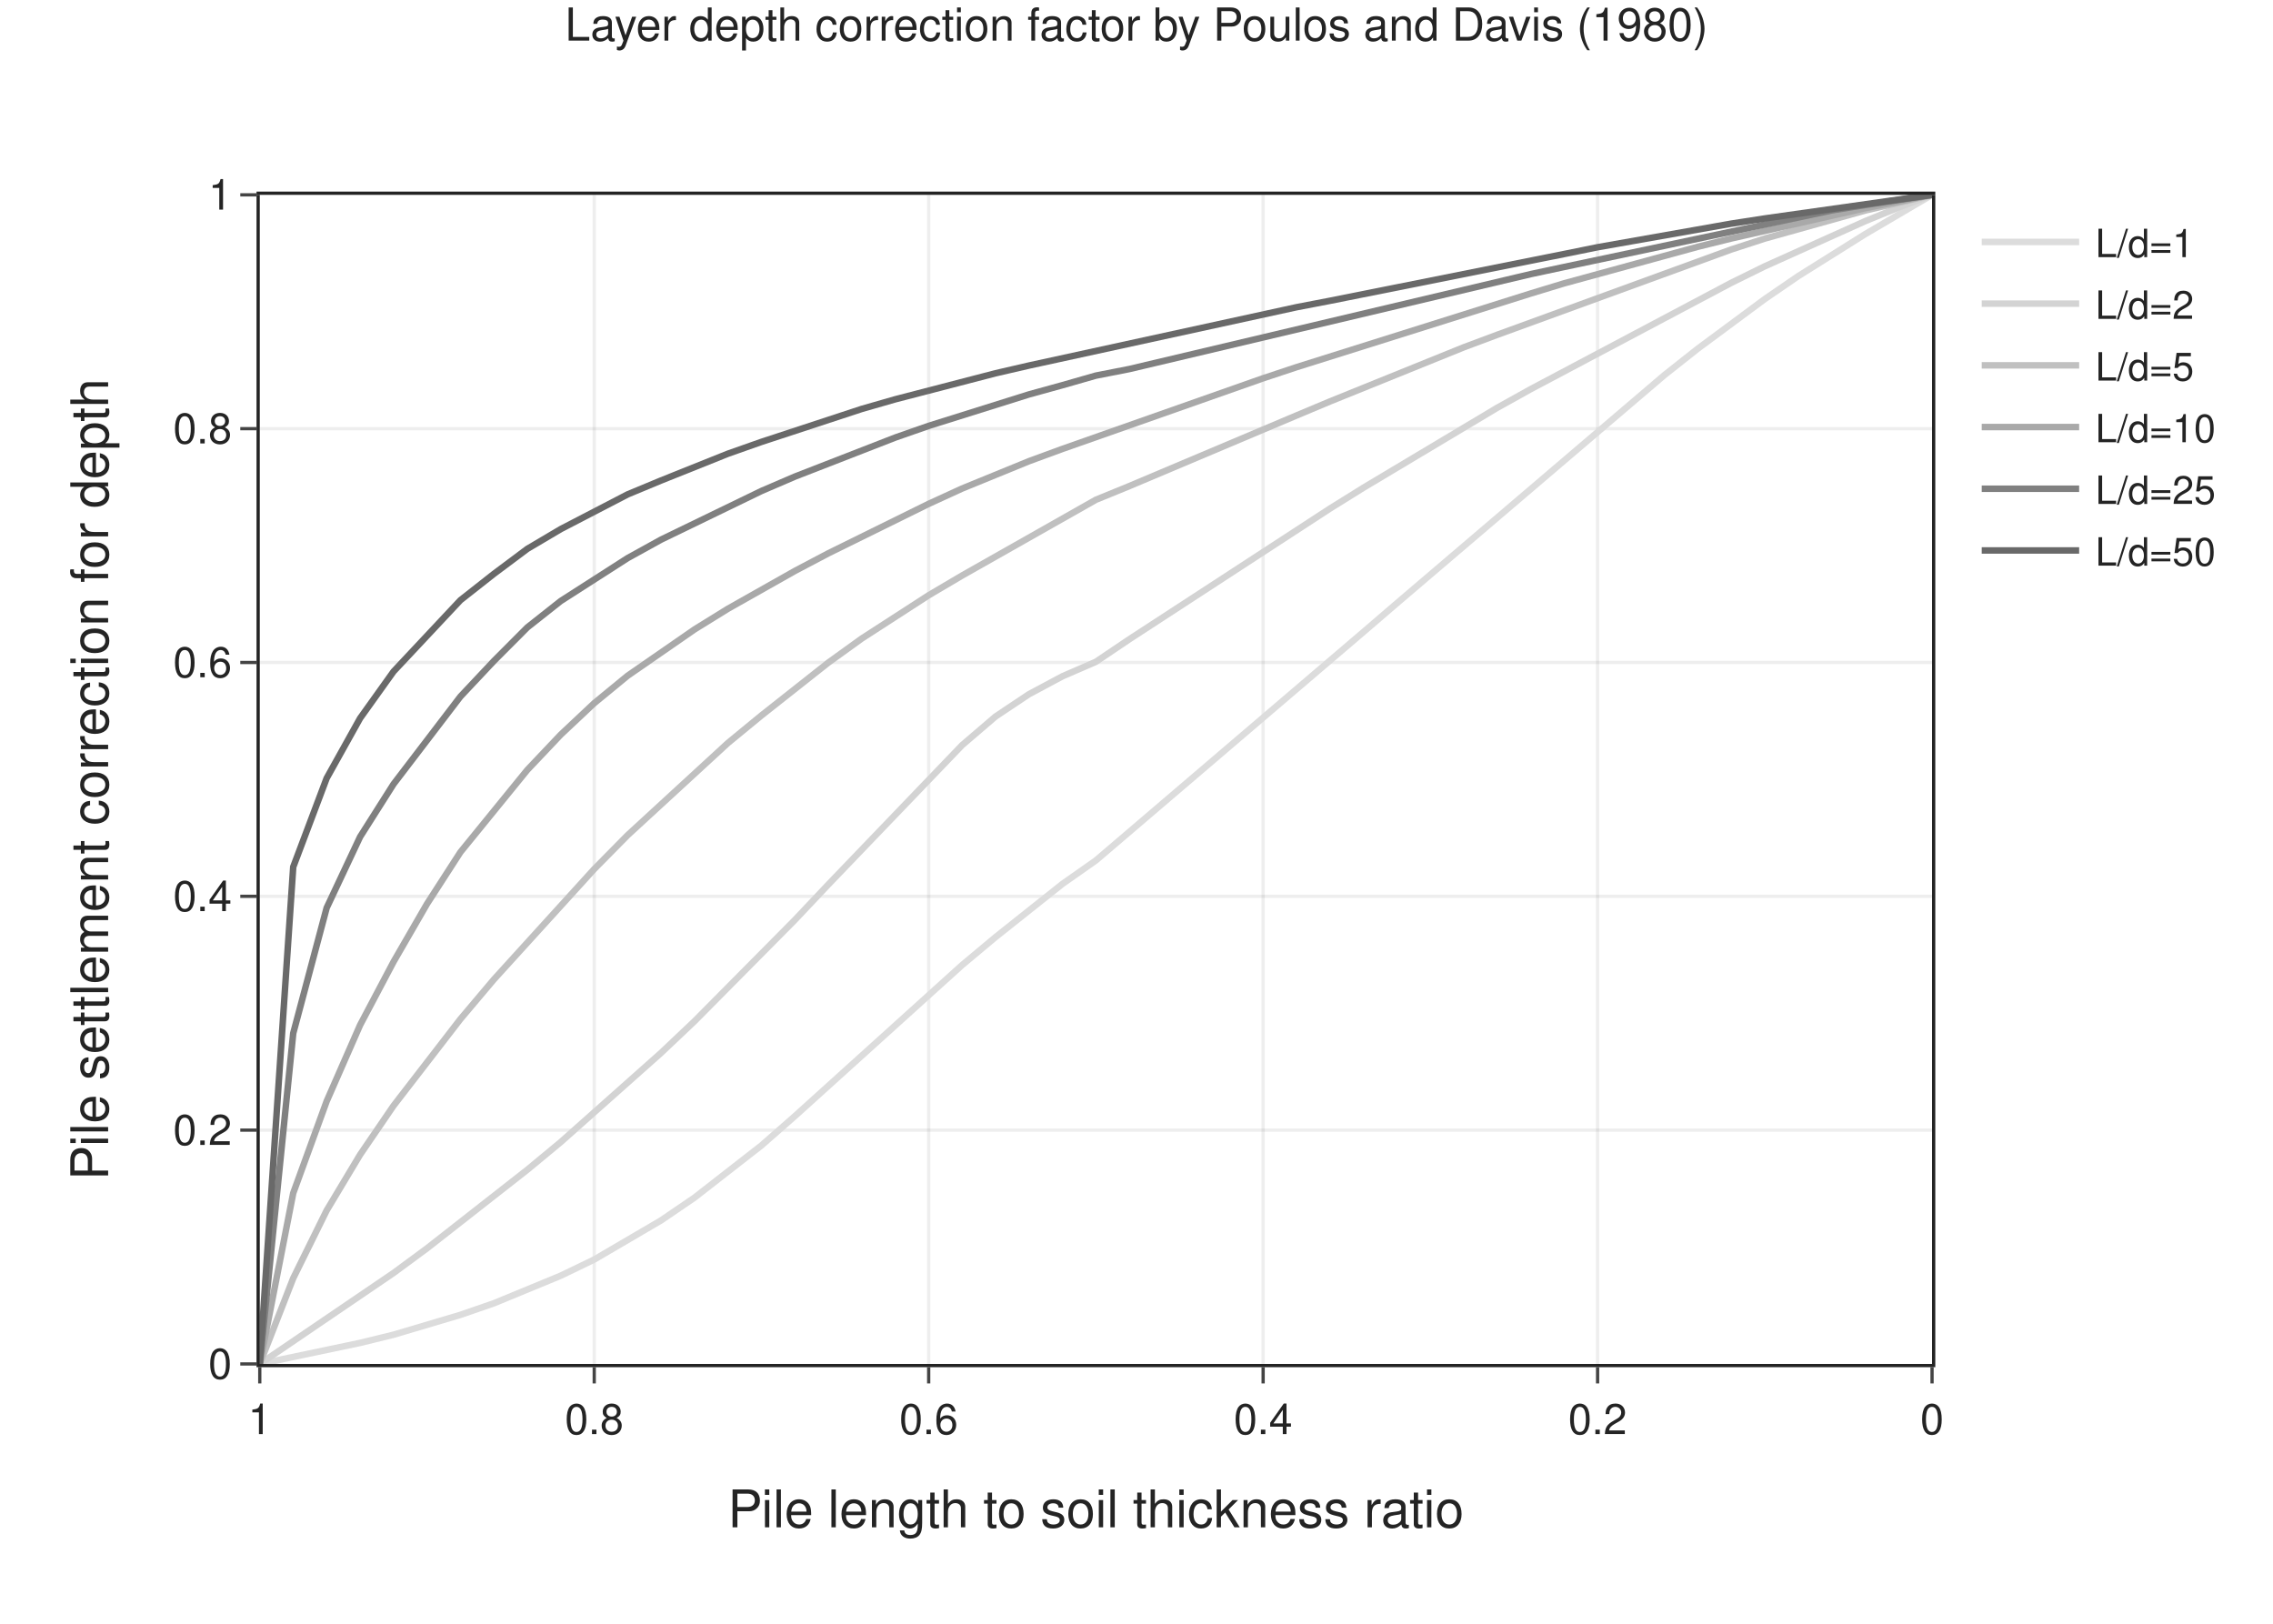
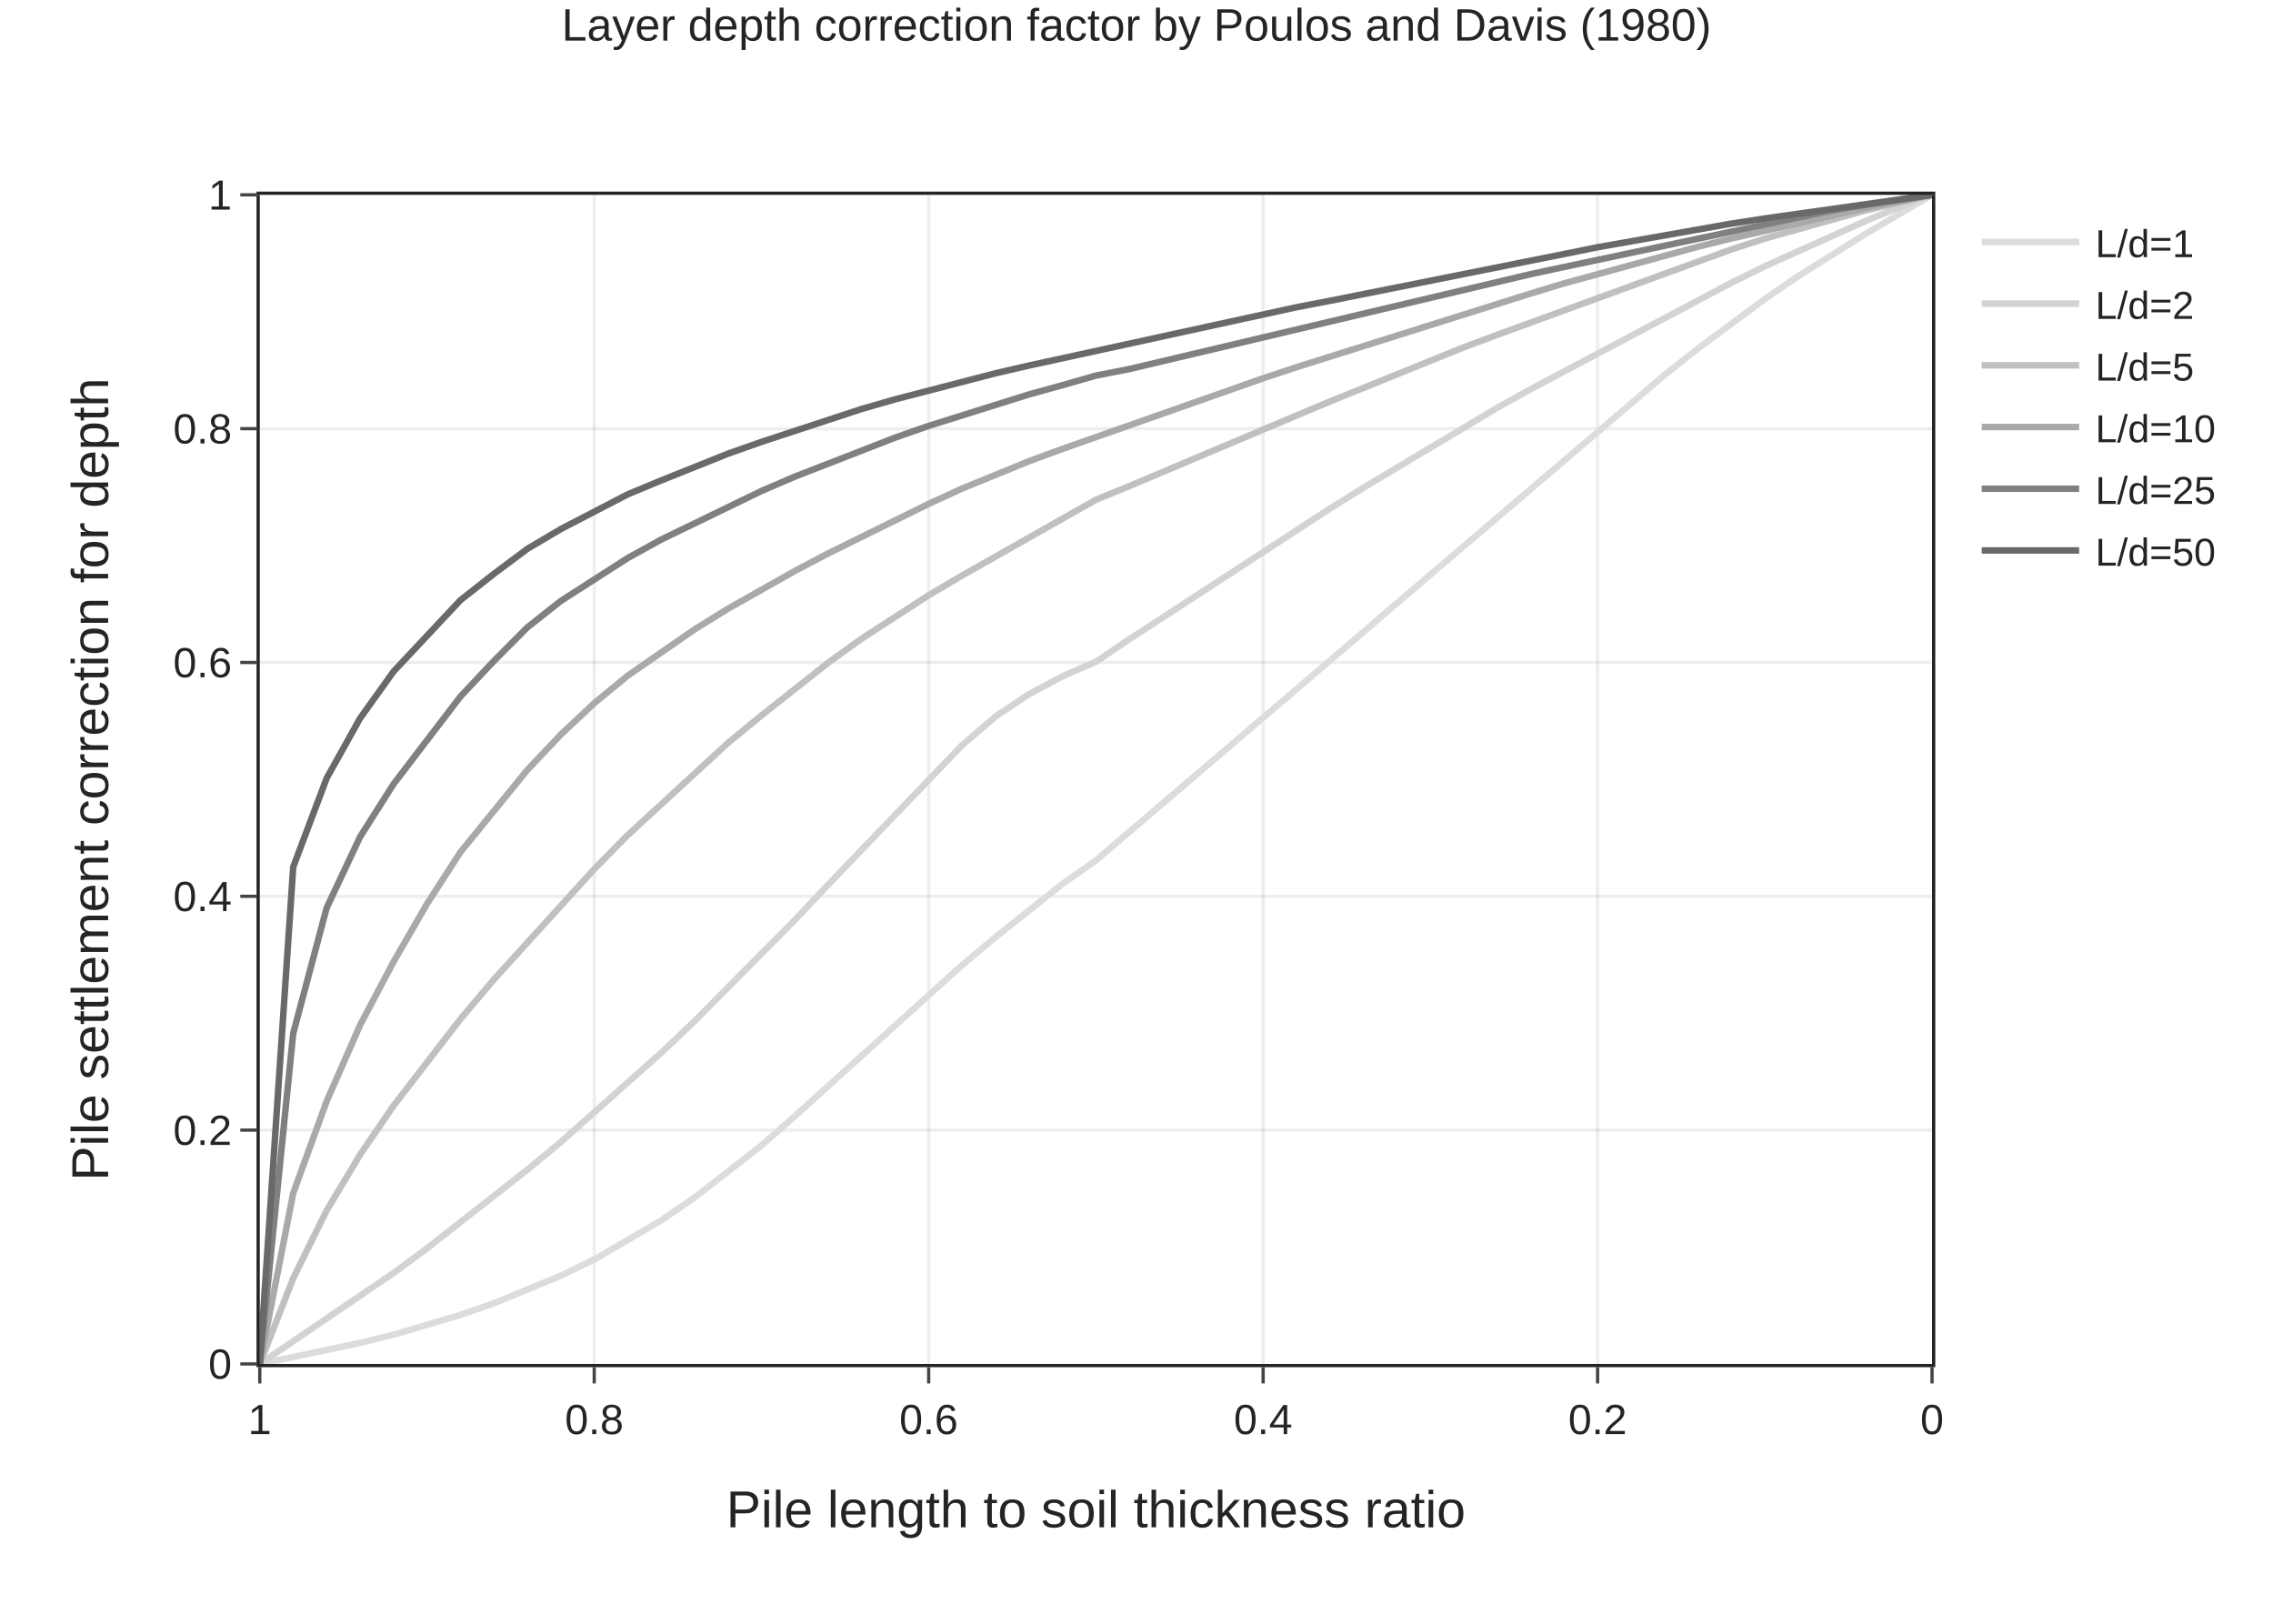
<svg xmlns="http://www.w3.org/2000/svg" class="main-svg" width="700" height="500" style="" viewBox="0 0 700 500">
  <rect x="0" y="0" width="700" height="500" style="fill: rgb(255, 255, 255); fill-opacity: 1;" />
-   <defs id="defs-253768">
+   <defs id="defs-4faf67">
    <g class="clips">
-       <clipPath id="clip253768xyplot" class="plotclip">
+       <clipPath id="clip4faf67xyplot" class="plotclip">
        <rect width="515" height="360" />
      </clipPath>
-       <clipPath class="axesclip" id="clip253768x">
+       <clipPath class="axesclip" id="clip4faf67x">
        <rect x="80" y="0" width="515" height="500" />
      </clipPath>
-       <clipPath class="axesclip" id="clip253768y">
+       <clipPath class="axesclip" id="clip4faf67y">
        <rect x="0" y="60" width="700" height="360" />
      </clipPath>
-       <clipPath class="axesclip" id="clip253768xy">
+       <clipPath class="axesclip" id="clip4faf67xy">
        <rect x="80" y="60" width="515" height="360" />
      </clipPath>
    </g>
    <g class="gradients" />
    <g class="patterns" />
  </defs>
  <g class="bglayer" />
  <g class="layer-below">
    <g class="imagelayer" />
    <g class="shapelayer" />
  </g>
  <g class="cartesianlayer">
    <g class="subplot xy">
      <g class="layer-subplot">
        <g class="shapelayer" />
        <g class="imagelayer" />
      </g>
      <g class="minor-gridlayer">
        <g class="x" />
        <g class="y" />
      </g>
      <g class="gridlayer">
        <g class="x">
          <path class="xgrid crisp" transform="translate(183,0)" d="M0,60v360" style="stroke: rgb(0, 0, 0); stroke-opacity: 0.07; stroke-width: 1px;" />
          <path class="xgrid crisp" transform="translate(286,0)" d="M0,60v360" style="stroke: rgb(0, 0, 0); stroke-opacity: 0.07; stroke-width: 1px;" />
          <path class="xgrid crisp" transform="translate(389,0)" d="M0,60v360" style="stroke: rgb(0, 0, 0); stroke-opacity: 0.07; stroke-width: 1px;" />
          <path class="xgrid crisp" transform="translate(492,0)" d="M0,60v360" style="stroke: rgb(0, 0, 0); stroke-opacity: 0.07; stroke-width: 1px;" />
        </g>
        <g class="y">
          <path class="ygrid crisp" transform="translate(0,348)" d="M80,0h515" style="stroke: rgb(0, 0, 0); stroke-opacity: 0.07; stroke-width: 1px;" />
          <path class="ygrid crisp" transform="translate(0,276)" d="M80,0h515" style="stroke: rgb(0, 0, 0); stroke-opacity: 0.07; stroke-width: 1px;" />
          <path class="ygrid crisp" transform="translate(0,204)" d="M80,0h515" style="stroke: rgb(0, 0, 0); stroke-opacity: 0.07; stroke-width: 1px;" />
          <path class="ygrid crisp" transform="translate(0,132)" d="M80,0h515" style="stroke: rgb(0, 0, 0); stroke-opacity: 0.07; stroke-width: 1px;" />
        </g>
      </g>
      <g class="zerolinelayer" />
      <g class="layer-between">
        <g class="shapelayer" />
        <g class="imagelayer" />
      </g>
      <path class="xlines-below" />
      <path class="ylines-below" />
      <g class="overlines-below" />
      <g class="xaxislayer-below" />
      <g class="yaxislayer-below" />
      <g class="overaxes-below" />
      <g class="overplot">
-         <g class="xy" transform="translate(80,60)" clip-path="url(#clip253768xyplot)">
+         <g class="xy" transform="translate(80,60)" clip-path="url(#clip4faf67xyplot)">
          <g class="scatterlayer mlayer">
-             <g class="trace scatter trace6b3bef" style="stroke-miterlimit: 2; opacity: 1;">
+             <g class="trace scatter trace4910a6" style="stroke-miterlimit: 2; opacity: 1;">
              <g class="fills" />
              <g class="errorbars" />
              <g class="lines">
                <path class="js-line" d="M0,360L30.9,353.52L41.2,351L61.8,344.88L72.1,341.32L92.7,332.82L103,327.85L123.6,315.79L133.9,308.77L154.5,292.72L164.8,283.68L216.3,237.17L226.6,228.56L247.2,212.18L257.5,204.95L339.9,134.6L350.2,125.75L432.6,55.48L442.9,47.34L463.5,32.08L473.8,25.02L494.4,12.1L504.7,6.05L515,0" style="vector-effect: none; fill: none; stroke: rgb(220, 220, 220); stroke-opacity: 1; stroke-width: 2px; opacity: 1;" />
              </g>
              <g class="points" />
              <g class="text" />
            </g>
-             <g class="trace scatter trace0b569a" style="stroke-miterlimit: 2; opacity: 1;">
+             <g class="trace scatter trace390767" style="stroke-miterlimit: 2; opacity: 1;">
              <g class="fills" />
              <g class="errorbars" />
              <g class="lines">
                <path class="js-line" d="M0,360L41.2,331.99L51.5,324.4L82.4,300.2L92.7,291.67L123.6,264.2L133.9,254.45L164.8,223.27L175.1,212.36L216.3,169.45L226.6,160.63L236.9,153.76L247.2,148.25L257.5,143.78L267.8,136.84L329.6,96.59L339.9,90.18L381.1,65.56L391.4,59.83L453.2,27.07L463.5,22L494.4,8.1L504.7,3.89L515,0" style="vector-effect: none; fill: none; stroke: rgb(211, 211, 211); stroke-opacity: 1; stroke-width: 2px; opacity: 1;" />
              </g>
              <g class="points" />
              <g class="text" />
            </g>
-             <g class="trace scatter trace07a19c" style="stroke-miterlimit: 2; opacity: 1;">
+             <g class="trace scatter trace1fef78" style="stroke-miterlimit: 2; opacity: 1;">
              <g class="fills" />
              <g class="errorbars" />
              <g class="lines">
                <path class="js-line" d="M0,360L10.3,333.61L20.6,312.73L30.9,295.56L41.2,280.48L61.8,253.8L72.1,241.6L103,207.61L113.3,197.17L144.2,168.77L154.5,160.31L175.1,144.04L185.4,136.62L206,123.3L216.3,117.22L257.5,93.89L267.8,89.68L319.3,67.93L329.6,63.61L370.8,46.94L381.1,43.09L453.2,16.81L463.5,13.46L494.4,4.82L504.7,2.45L515,0" style="vector-effect: none; fill: none; stroke: rgb(192, 192, 192); stroke-opacity: 1; stroke-width: 2px; opacity: 1;" />
              </g>
              <g class="points" />
              <g class="text" />
            </g>
-             <g class="trace scatter traceaf61cc" style="stroke-miterlimit: 2; opacity: 1;">
+             <g class="trace scatter traced7117c" style="stroke-miterlimit: 2; opacity: 1;">
              <g class="fills" />
              <g class="errorbars" />
              <g class="lines">
                <path class="js-line" d="M0,360L10.3,307.4L20.6,279.11L30.9,255.64L41.2,236.16L51.5,218.34L61.8,202.39L82.4,177.08L92.7,166.21L103,156.53L113.3,148.07L133.9,133.81L144.2,127.44L164.8,115.81L175.1,110.38L206,95.15L216.3,90.43L236.9,82.01L247.2,78.23L309,56.48L319.3,53.06L391.4,30.38L401.7,27.25L442.9,15.98L453.2,13.43L494.4,4.1L504.7,2.09L515,0" style="vector-effect: none; fill: none; stroke: rgb(169, 169, 169); stroke-opacity: 1; stroke-width: 2px; opacity: 1;" />
              </g>
              <g class="points" />
              <g class="text" />
            </g>
-             <g class="trace scatter trace5e507a" style="stroke-miterlimit: 2; opacity: 1;">
+             <g class="trace scatter trace4544d5" style="stroke-miterlimit: 2; opacity: 1;">
              <g class="fills" />
              <g class="errorbars" />
              <g class="lines">
                <path class="js-line" d="M0,360L10.3,258.19L20.6,219.56L30.9,197.68L41.2,181.44L61.8,154.48L72.1,143.53L82.4,133.2L92.7,125.06L113.3,111.85L123.6,106.16L154.5,91.19L164.8,86.76L195.7,74.74L206,71.14L236.9,61.45L247.2,58.61L257.5,55.66L267.8,53.64L391.4,24.41L401.7,22.21L484.1,4.79L494.4,3.13L515,0" style="vector-effect: none; fill: none; stroke: rgb(128, 128, 128); stroke-opacity: 1; stroke-width: 2px; opacity: 1;" />
              </g>
              <g class="points" />
              <g class="text" />
            </g>
-             <g class="trace scatter traceeba255" style="stroke-miterlimit: 2; opacity: 1;">
+             <g class="trace scatter trace5d8ce7" style="stroke-miterlimit: 2; opacity: 1;">
              <g class="fills" />
              <g class="errorbars" />
              <g class="lines">
                <path class="js-line" d="M0,360L10.3,206.96L20.6,179.64L30.9,161.17L41.2,146.77L61.8,124.81L72.1,116.71L82.4,109.01L92.7,102.92L113.3,92.23L123.6,87.95L144.2,79.7L154.5,76.07L185.4,65.92L195.7,62.96L226.6,54.94L236.9,52.56L319.3,34.6L329.6,32.62L401.7,18.22L412,16.13L453.2,8.86L463.5,7.27L515,0" style="vector-effect: none; fill: none; stroke: rgb(105, 105, 105); stroke-opacity: 1; stroke-width: 2px; opacity: 1;" />
              </g>
              <g class="points" />
              <g class="text" />
            </g>
-             <g class="trace scatter trace6d4e33" style="stroke-miterlimit: 2; opacity: 1;">
+             <g class="trace scatter trace857560" style="stroke-miterlimit: 2; opacity: 1;">
              <g class="fills" />
              <g class="errorbars" />
              <g class="lines" />
              <g class="points" />
              <g class="text" />
            </g>
          </g>
        </g>
      </g>
      <g class="zerolinelayer-above" />
      <path class="xlines-above crisp" d="M79,420.5H596M79,59.5H596" style="fill: none; stroke-width: 1px; stroke: rgb(36, 36, 36); stroke-opacity: 1;" />
      <path class="ylines-above crisp" d="M79.5,60V420M595.5,60V420" style="fill: none; stroke-width: 1px; stroke: rgb(36, 36, 36); stroke-opacity: 1;" />
      <g class="overlines-above" />
      <g class="xaxislayer-above">
        <path class="xtick ticks crisp" d="M0,421v5" transform="translate(80,0)" style="stroke: rgb(68, 68, 68); stroke-opacity: 1; stroke-width: 1px;" />
        <path class="xtick ticks crisp" d="M0,421v5" transform="translate(183,0)" style="stroke: rgb(68, 68, 68); stroke-opacity: 1; stroke-width: 1px;" />
        <path class="xtick ticks crisp" d="M0,421v5" transform="translate(286,0)" style="stroke: rgb(68, 68, 68); stroke-opacity: 1; stroke-width: 1px;" />
        <path class="xtick ticks crisp" d="M0,421v5" transform="translate(389,0)" style="stroke: rgb(68, 68, 68); stroke-opacity: 1; stroke-width: 1px;" />
        <path class="xtick ticks crisp" d="M0,421v5" transform="translate(492,0)" style="stroke: rgb(68, 68, 68); stroke-opacity: 1; stroke-width: 1px;" />
        <path class="xtick ticks crisp" d="M0,421v5" transform="translate(595,0)" style="stroke: rgb(68, 68, 68); stroke-opacity: 1; stroke-width: 1px;" />
        <g class="xtick">
-           <text text-anchor="middle" x="0" y="441.6" transform="translate(80,0)" style="font-family: Helvetica; font-size: 13px; fill: rgb(36, 36, 36); fill-opacity: 1; white-space: pre;">1</text>
-         </g>
-         <g class="xtick">
-           <text text-anchor="middle" x="0" y="441.6" style="font-family: Helvetica; font-size: 13px; fill: rgb(36, 36, 36); fill-opacity: 1; white-space: pre;" transform="translate(183,0)">0.8</text>
-         </g>
-         <g class="xtick">
-           <text text-anchor="middle" x="0" y="441.6" style="font-family: Helvetica; font-size: 13px; fill: rgb(36, 36, 36); fill-opacity: 1; white-space: pre;" transform="translate(286,0)">0.6</text>
-         </g>
-         <g class="xtick">
-           <text text-anchor="middle" x="0" y="441.6" style="font-family: Helvetica; font-size: 13px; fill: rgb(36, 36, 36); fill-opacity: 1; white-space: pre;" transform="translate(389,0)">0.4</text>
-         </g>
-         <g class="xtick">
-           <text text-anchor="middle" x="0" y="441.6" style="font-family: Helvetica; font-size: 13px; fill: rgb(36, 36, 36); fill-opacity: 1; white-space: pre;" transform="translate(492,0)">0.2</text>
-         </g>
-         <g class="xtick">
-           <text text-anchor="middle" x="0" y="441.6" style="font-family: Helvetica; font-size: 13px; fill: rgb(36, 36, 36); fill-opacity: 1; white-space: pre;" transform="translate(595,0)">0</text>
+           <text text-anchor="middle" x="0" y="441.6" transform="translate(80,0)" style="font-family: Arial; font-size: 13px; fill: rgb(36, 36, 36); fill-opacity: 1; white-space: pre;">1</text>
+         </g>
+         <g class="xtick">
+           <text text-anchor="middle" x="0" y="441.6" style="font-family: Arial; font-size: 13px; fill: rgb(36, 36, 36); fill-opacity: 1; white-space: pre;" transform="translate(183,0)">0.8</text>
+         </g>
+         <g class="xtick">
+           <text text-anchor="middle" x="0" y="441.6" style="font-family: Arial; font-size: 13px; fill: rgb(36, 36, 36); fill-opacity: 1; white-space: pre;" transform="translate(286,0)">0.6</text>
+         </g>
+         <g class="xtick">
+           <text text-anchor="middle" x="0" y="441.6" style="font-family: Arial; font-size: 13px; fill: rgb(36, 36, 36); fill-opacity: 1; white-space: pre;" transform="translate(389,0)">0.4</text>
+         </g>
+         <g class="xtick">
+           <text text-anchor="middle" x="0" y="441.6" style="font-family: Arial; font-size: 13px; fill: rgb(36, 36, 36); fill-opacity: 1; white-space: pre;" transform="translate(492,0)">0.2</text>
+         </g>
+         <g class="xtick">
+           <text text-anchor="middle" x="0" y="441.6" style="font-family: Arial; font-size: 13px; fill: rgb(36, 36, 36); fill-opacity: 1; white-space: pre;" transform="translate(595,0)">0</text>
        </g>
      </g>
      <g class="yaxislayer-above">
        <path class="ytick ticks crisp" d="M79,0h-5" transform="translate(0,420)" style="stroke: rgb(68, 68, 68); stroke-opacity: 1; stroke-width: 1px;" />
        <path class="ytick ticks crisp" d="M79,0h-5" transform="translate(0,348)" style="stroke: rgb(68, 68, 68); stroke-opacity: 1; stroke-width: 1px;" />
        <path class="ytick ticks crisp" d="M79,0h-5" transform="translate(0,276)" style="stroke: rgb(68, 68, 68); stroke-opacity: 1; stroke-width: 1px;" />
        <path class="ytick ticks crisp" d="M79,0h-5" transform="translate(0,204)" style="stroke: rgb(68, 68, 68); stroke-opacity: 1; stroke-width: 1px;" />
        <path class="ytick ticks crisp" d="M79,0h-5" transform="translate(0,132)" style="stroke: rgb(68, 68, 68); stroke-opacity: 1; stroke-width: 1px;" />
        <path class="ytick ticks crisp" d="M79,0h-5" transform="translate(0,60)" style="stroke: rgb(68, 68, 68); stroke-opacity: 1; stroke-width: 1px;" />
        <g class="ytick">
-           <text text-anchor="end" x="71.4" y="4.55" transform="translate(0,420)" style="font-family: Helvetica; font-size: 13px; fill: rgb(36, 36, 36); fill-opacity: 1; white-space: pre;">0</text>
-         </g>
-         <g class="ytick">
-           <text text-anchor="end" x="71.4" y="4.55" style="font-family: Helvetica; font-size: 13px; fill: rgb(36, 36, 36); fill-opacity: 1; white-space: pre;" transform="translate(0,348)">0.2</text>
-         </g>
-         <g class="ytick">
-           <text text-anchor="end" x="71.4" y="4.55" style="font-family: Helvetica; font-size: 13px; fill: rgb(36, 36, 36); fill-opacity: 1; white-space: pre;" transform="translate(0,276)">0.4</text>
-         </g>
-         <g class="ytick">
-           <text text-anchor="end" x="71.4" y="4.55" style="font-family: Helvetica; font-size: 13px; fill: rgb(36, 36, 36); fill-opacity: 1; white-space: pre;" transform="translate(0,204)">0.6</text>
-         </g>
-         <g class="ytick">
-           <text text-anchor="end" x="71.4" y="4.55" style="font-family: Helvetica; font-size: 13px; fill: rgb(36, 36, 36); fill-opacity: 1; white-space: pre;" transform="translate(0,132)">0.8</text>
-         </g>
-         <g class="ytick">
-           <text text-anchor="end" x="71.4" y="4.55" style="font-family: Helvetica; font-size: 13px; fill: rgb(36, 36, 36); fill-opacity: 1; white-space: pre;" transform="translate(0,60)">1</text>
+           <text text-anchor="end" x="71.4" y="4.55" transform="translate(0,420)" style="font-family: Arial; font-size: 13px; fill: rgb(36, 36, 36); fill-opacity: 1; white-space: pre;">0</text>
+         </g>
+         <g class="ytick">
+           <text text-anchor="end" x="71.4" y="4.55" style="font-family: Arial; font-size: 13px; fill: rgb(36, 36, 36); fill-opacity: 1; white-space: pre;" transform="translate(0,348)">0.2</text>
+         </g>
+         <g class="ytick">
+           <text text-anchor="end" x="71.4" y="4.55" style="font-family: Arial; font-size: 13px; fill: rgb(36, 36, 36); fill-opacity: 1; white-space: pre;" transform="translate(0,276)">0.4</text>
+         </g>
+         <g class="ytick">
+           <text text-anchor="end" x="71.4" y="4.55" style="font-family: Arial; font-size: 13px; fill: rgb(36, 36, 36); fill-opacity: 1; white-space: pre;" transform="translate(0,204)">0.6</text>
+         </g>
+         <g class="ytick">
+           <text text-anchor="end" x="71.4" y="4.55" style="font-family: Arial; font-size: 13px; fill: rgb(36, 36, 36); fill-opacity: 1; white-space: pre;" transform="translate(0,132)">0.8</text>
+         </g>
+         <g class="ytick">
+           <text text-anchor="end" x="71.4" y="4.55" style="font-family: Arial; font-size: 13px; fill: rgb(36, 36, 36); fill-opacity: 1; white-space: pre;" transform="translate(0,60)">1</text>
        </g>
      </g>
      <g class="overaxes-above" />
    </g>
  </g>
  <g class="polarlayer" />
  <g class="smithlayer" />
  <g class="ternarylayer" />
  <g class="geolayer" />
  <g class="funnelarealayer" />
  <g class="pielayer" />
  <g class="iciclelayer" />
  <g class="treemaplayer" />
  <g class="sunburstlayer" />
  <g class="glimages" />
-   <defs id="topdefs-253768">
+   <defs id="topdefs-4faf67">
    <g class="clips" />
-     <clipPath id="legend253768">
+     <clipPath id="legend4faf67">
      <rect width="83" height="124" x="0" y="0" />
    </clipPath>
  </defs>
  <g class="layer-above">
    <g class="imagelayer" />
    <g class="shapelayer" />
  </g>
  <g class="infolayer">
    <g class="legend" pointer-events="all" transform="translate(605.3,60)">
      <rect class="bg" shape-rendering="crispEdges" style="stroke: rgb(68, 68, 68); stroke-opacity: 1; fill: rgb(255, 255, 255); fill-opacity: 1; stroke-width: 0px;" width="83" height="124" x="0" y="0" />
-       <g class="scrollbox" transform="" clip-path="url(#legend253768)">
+       <g class="scrollbox" transform="" clip-path="url(#legend4faf67)">
        <g class="groups" transform="">
          <g class="traces" transform="translate(0,14.5)" style="opacity: 1;">
-             <text class="legendtext" text-anchor="start" x="40" y="4.68" style="font-family: Helvetica; font-size: 12px; fill: rgb(36, 36, 36); fill-opacity: 1; white-space: pre;">L/d=1</text>
+             <text class="legendtext" text-anchor="start" x="40" y="4.68" style="font-family: Arial; font-size: 12px; fill: rgb(36, 36, 36); fill-opacity: 1; white-space: pre;">L/d=1</text>
            <g class="layers" style="opacity: 1;">
              <g class="legendfill" />
              <g class="legendlines">
                <path class="js-line" d="M5,0h30" style="fill: none; stroke: rgb(220, 220, 220); stroke-opacity: 1; stroke-width: 2px;" />
              </g>
              <g class="legendsymbols">
                <g class="legendpoints" />
              </g>
            </g>
            <rect class="legendtoggle" x="0" y="-9.5" width="78" height="19" style="fill: rgb(0, 0, 0); fill-opacity: 0;" />
          </g>
        </g>
        <g class="groups" transform="">
          <g class="traces" transform="translate(0,33.5)" style="opacity: 1;">
-             <text class="legendtext" text-anchor="start" x="40" y="4.68" style="font-family: Helvetica; font-size: 12px; fill: rgb(36, 36, 36); fill-opacity: 1; white-space: pre;">L/d=2</text>
+             <text class="legendtext" text-anchor="start" x="40" y="4.68" style="font-family: Arial; font-size: 12px; fill: rgb(36, 36, 36); fill-opacity: 1; white-space: pre;">L/d=2</text>
            <g class="layers" style="opacity: 1;">
              <g class="legendfill" />
              <g class="legendlines">
                <path class="js-line" d="M5,0h30" style="fill: none; stroke: rgb(211, 211, 211); stroke-opacity: 1; stroke-width: 2px;" />
              </g>
              <g class="legendsymbols">
                <g class="legendpoints" />
              </g>
            </g>
            <rect class="legendtoggle" x="0" y="-9.5" width="78" height="19" style="fill: rgb(0, 0, 0); fill-opacity: 0;" />
          </g>
        </g>
        <g class="groups" transform="">
          <g class="traces" transform="translate(0,52.5)" style="opacity: 1;">
-             <text class="legendtext" text-anchor="start" x="40" y="4.68" style="font-family: Helvetica; font-size: 12px; fill: rgb(36, 36, 36); fill-opacity: 1; white-space: pre;">L/d=5</text>
+             <text class="legendtext" text-anchor="start" x="40" y="4.68" style="font-family: Arial; font-size: 12px; fill: rgb(36, 36, 36); fill-opacity: 1; white-space: pre;">L/d=5</text>
            <g class="layers" style="opacity: 1;">
              <g class="legendfill" />
              <g class="legendlines">
                <path class="js-line" d="M5,0h30" style="fill: none; stroke: rgb(192, 192, 192); stroke-opacity: 1; stroke-width: 2px;" />
              </g>
              <g class="legendsymbols">
                <g class="legendpoints" />
              </g>
            </g>
            <rect class="legendtoggle" x="0" y="-9.5" width="78" height="19" style="fill: rgb(0, 0, 0); fill-opacity: 0;" />
          </g>
        </g>
        <g class="groups" transform="">
          <g class="traces" transform="translate(0,71.5)" style="opacity: 1;">
-             <text class="legendtext" text-anchor="start" x="40" y="4.68" style="font-family: Helvetica; font-size: 12px; fill: rgb(36, 36, 36); fill-opacity: 1; white-space: pre;">L/d=10</text>
+             <text class="legendtext" text-anchor="start" x="40" y="4.68" style="font-family: Arial; font-size: 12px; fill: rgb(36, 36, 36); fill-opacity: 1; white-space: pre;">L/d=10</text>
            <g class="layers" style="opacity: 1;">
              <g class="legendfill" />
              <g class="legendlines">
                <path class="js-line" d="M5,0h30" style="fill: none; stroke: rgb(169, 169, 169); stroke-opacity: 1; stroke-width: 2px;" />
              </g>
              <g class="legendsymbols">
                <g class="legendpoints" />
              </g>
            </g>
            <rect class="legendtoggle" x="0" y="-9.5" width="78" height="19" style="fill: rgb(0, 0, 0); fill-opacity: 0;" />
          </g>
        </g>
        <g class="groups" transform="">
          <g class="traces" transform="translate(0,90.5)" style="opacity: 1;">
-             <text class="legendtext" text-anchor="start" x="40" y="4.68" style="font-family: Helvetica; font-size: 12px; fill: rgb(36, 36, 36); fill-opacity: 1; white-space: pre;">L/d=25</text>
+             <text class="legendtext" text-anchor="start" x="40" y="4.68" style="font-family: Arial; font-size: 12px; fill: rgb(36, 36, 36); fill-opacity: 1; white-space: pre;">L/d=25</text>
            <g class="layers" style="opacity: 1;">
              <g class="legendfill" />
              <g class="legendlines">
                <path class="js-line" d="M5,0h30" style="fill: none; stroke: rgb(128, 128, 128); stroke-opacity: 1; stroke-width: 2px;" />
              </g>
              <g class="legendsymbols">
                <g class="legendpoints" />
              </g>
            </g>
            <rect class="legendtoggle" x="0" y="-9.5" width="78" height="19" style="fill: rgb(0, 0, 0); fill-opacity: 0;" />
          </g>
        </g>
        <g class="groups" transform="">
          <g class="traces" transform="translate(0,109.5)" style="opacity: 1;">
-             <text class="legendtext" text-anchor="start" x="40" y="4.68" style="font-family: Helvetica; font-size: 12px; fill: rgb(36, 36, 36); fill-opacity: 1; white-space: pre;">L/d=50</text>
+             <text class="legendtext" text-anchor="start" x="40" y="4.68" style="font-family: Arial; font-size: 12px; fill: rgb(36, 36, 36); fill-opacity: 1; white-space: pre;">L/d=50</text>
            <g class="layers" style="opacity: 1;">
              <g class="legendfill" />
              <g class="legendlines">
                <path class="js-line" d="M5,0h30" style="fill: none; stroke: rgb(105, 105, 105); stroke-opacity: 1; stroke-width: 2px;" />
              </g>
              <g class="legendsymbols">
                <g class="legendpoints" />
              </g>
            </g>
            <rect class="legendtoggle" x="0" y="-9.5" width="78" height="19" style="fill: rgb(0, 0, 0); fill-opacity: 0;" />
          </g>
        </g>
      </g>
      <rect class="scrollbar" rx="20" ry="3" width="0" height="0" style="fill: rgb(128, 139, 164); fill-opacity: 1;" x="0" y="0" />
    </g>
    <g class="g-gtitle">
-       <text class="gtitle" x="350" y="12.5" text-anchor="middle" dy="0em" style="opacity: 1; font-family: Helvetica; font-size: 14px; fill: rgb(36, 36, 36); fill-opacity: 1; white-space: pre;">Layer depth correction factor by Poulos and Davis (1980)</text>
+       <text class="gtitle" x="350" y="12.5" text-anchor="middle" dy="0em" style="opacity: 1; font-family: Arial; font-size: 14px; fill: rgb(36, 36, 36); fill-opacity: 1; white-space: pre;">Layer depth correction factor by Poulos and Davis (1980)</text>
    </g>
    <g class="g-xtitle">
-       <text class="xtitle" x="337.5" y="470.3" text-anchor="middle" style="opacity: 1; font-family: Helvetica; font-size: 16px; fill: rgb(36, 36, 36); fill-opacity: 1; white-space: pre;">Pile length to soil thickness ratio</text>
+       <text class="xtitle" x="337.5" y="470.3" text-anchor="middle" style="opacity: 1; font-family: Arial; font-size: 16px; fill: rgb(36, 36, 36); fill-opacity: 1; white-space: pre;">Pile length to soil thickness ratio</text>
    </g>
    <g class="g-ytitle">
-       <text class="ytitle" transform="rotate(-90,33.30039,240)" x="33.3" y="240" text-anchor="middle" style="opacity: 1; font-family: Helvetica; font-size: 16px; fill: rgb(36, 36, 36); fill-opacity: 1; white-space: pre;">Pile settlement correction for depth</text>
+       <text class="ytitle" transform="rotate(-90,33.30039,240)" x="33.3" y="240" text-anchor="middle" style="opacity: 1; font-family: Arial; font-size: 16px; fill: rgb(36, 36, 36); fill-opacity: 1; white-space: pre;">Pile settlement correction for depth</text>
    </g>
  </g>
</svg>
